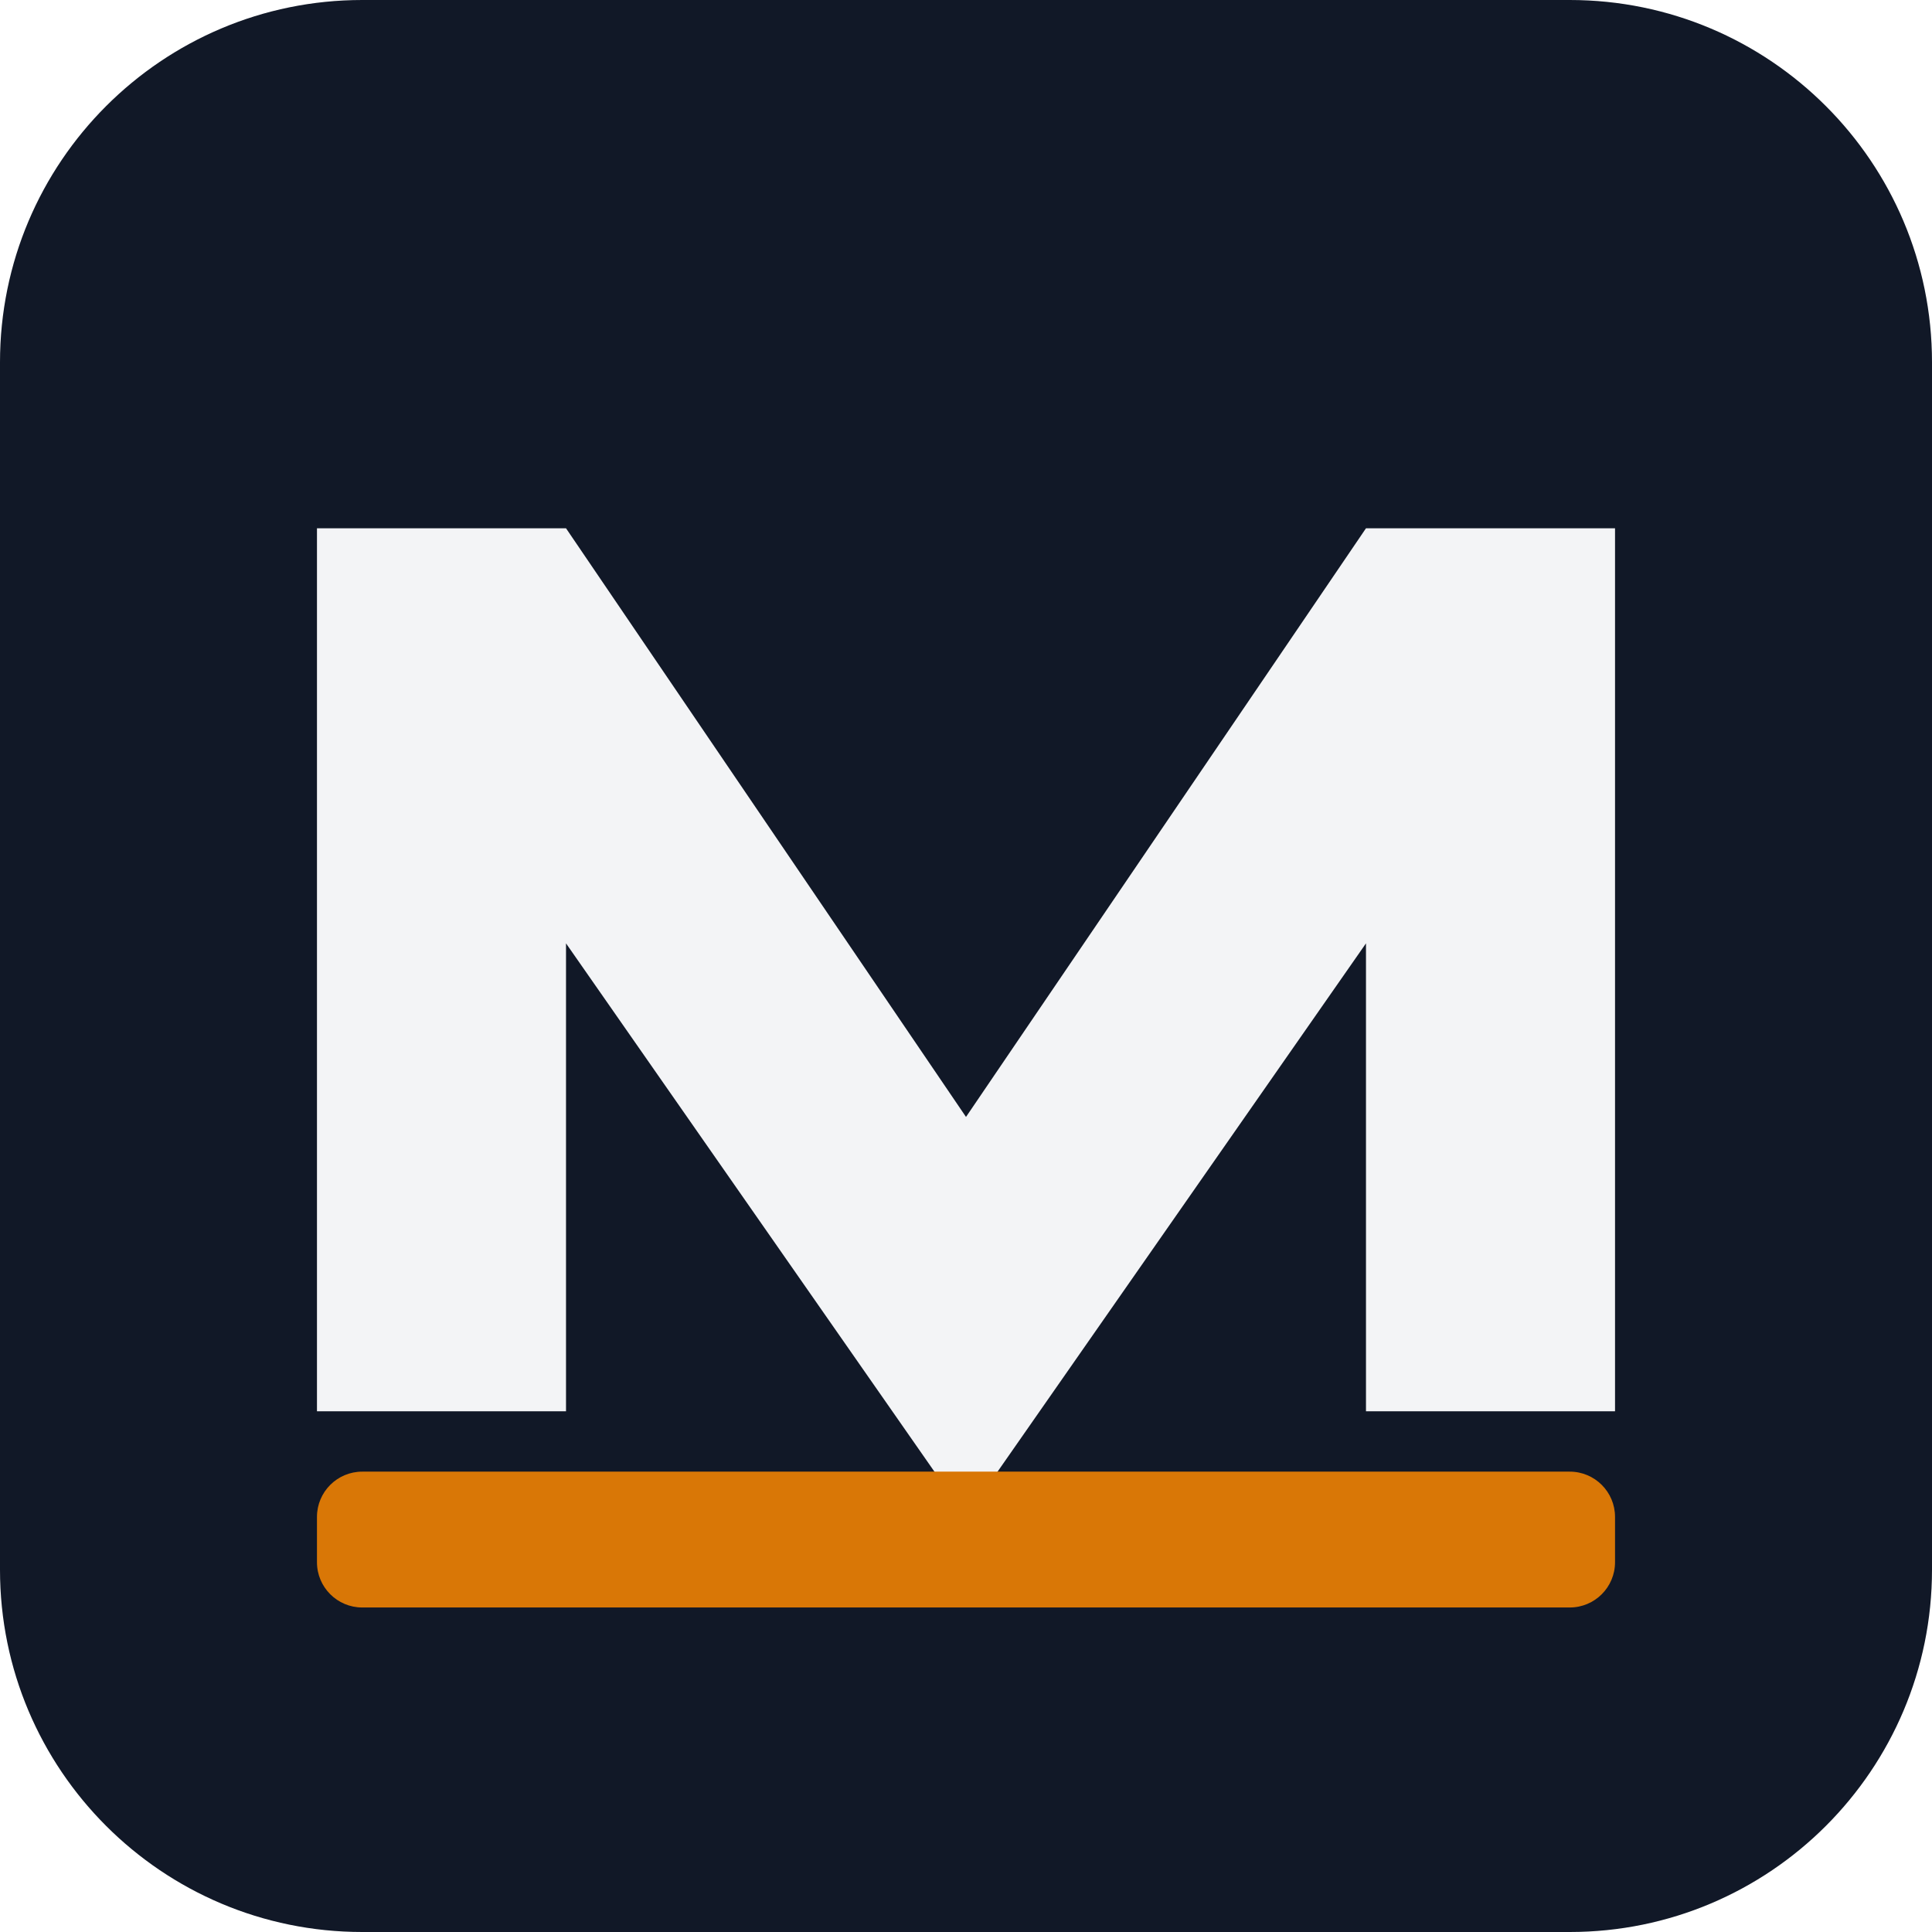
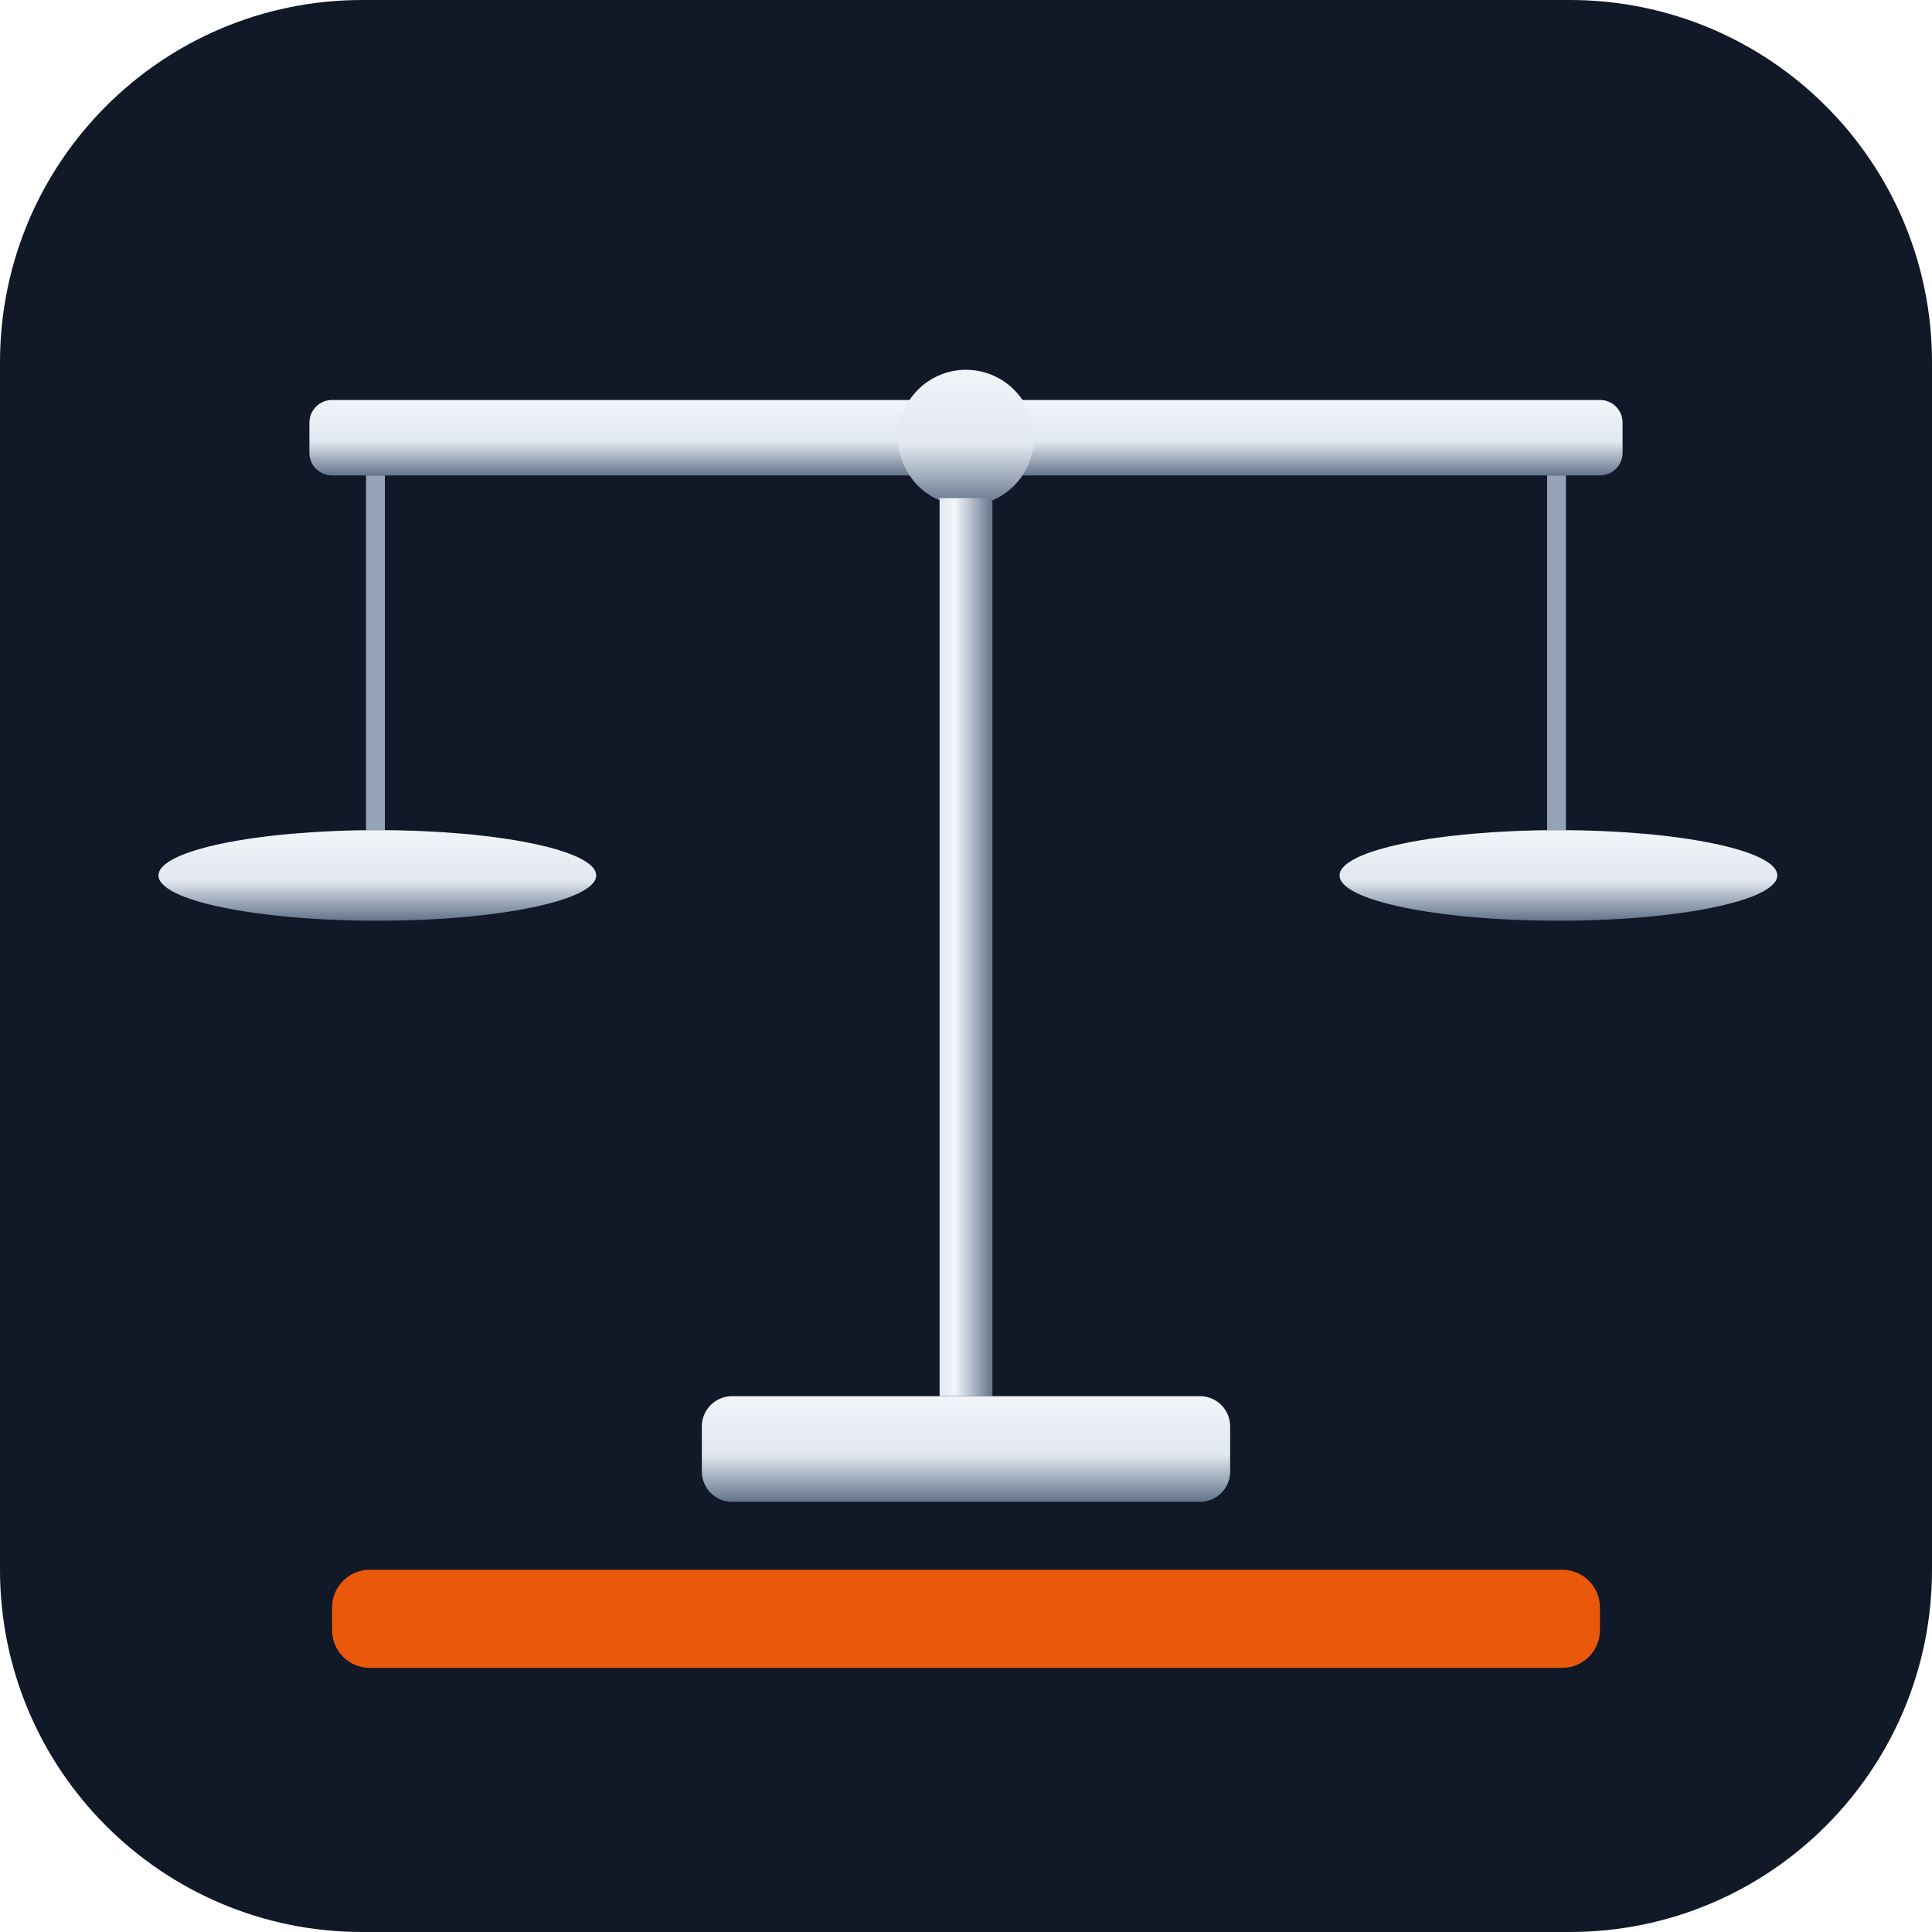
<svg xmlns="http://www.w3.org/2000/svg" viewBox="0 0 512 512">
+   <defs>
+     <linearGradient id="sv" x1="0" y1="0" x2="0" y2="1">
+       <stop offset="0%" stop-color="#f1f5f9" />
+       <stop offset="55%" stop-color="#e2e8f0" />
+       <stop offset="100%" stop-color="#64748b" />
+     </linearGradient>
+     <linearGradient id="sh" x1="0" y1="0" x2="1" y2="0">
+       <stop offset="0%" stop-color="#e2e8f0" />
+       <stop offset="30%" stop-color="#f1f5f9" />
+       <stop offset="100%" stop-color="#64748b" />
+     </linearGradient>
+   </defs>
  <rect width="512" height="512" rx="96" fill="#111827" />
-   <path d="M84 374V140h66l106 156 106-156h66v234h-66V250l-106 152-106-152v124z" fill="#f3f4f6" />
-   <rect x="84" y="390" width="344" height="36" rx="12" fill="#d97706" />
+   <rect x="82" y="106" width="348" height="20" rx="6" fill="url(#sv)" />
+   <circle cx="256" cy="116" r="18" fill="url(#sv)" />
+   <rect x="97" y="126" width="5" height="94" fill="#94a3b8" />
+   <rect x="410" y="126" width="5" height="94" fill="#94a3b8" />
+   <ellipse cx="100" cy="232" rx="58" ry="12" fill="url(#sv)" />
+   <ellipse cx="413" cy="232" rx="58" ry="12" fill="url(#sv)" />
+   <rect x="249" y="132" width="14" height="238" fill="url(#sh)" />
+   <rect x="186" y="370" width="140" height="28" rx="8" fill="url(#sv)" />
+   <rect x="88" y="416" width="336" height="26" rx="10" fill="#ea580c" />
</svg>
